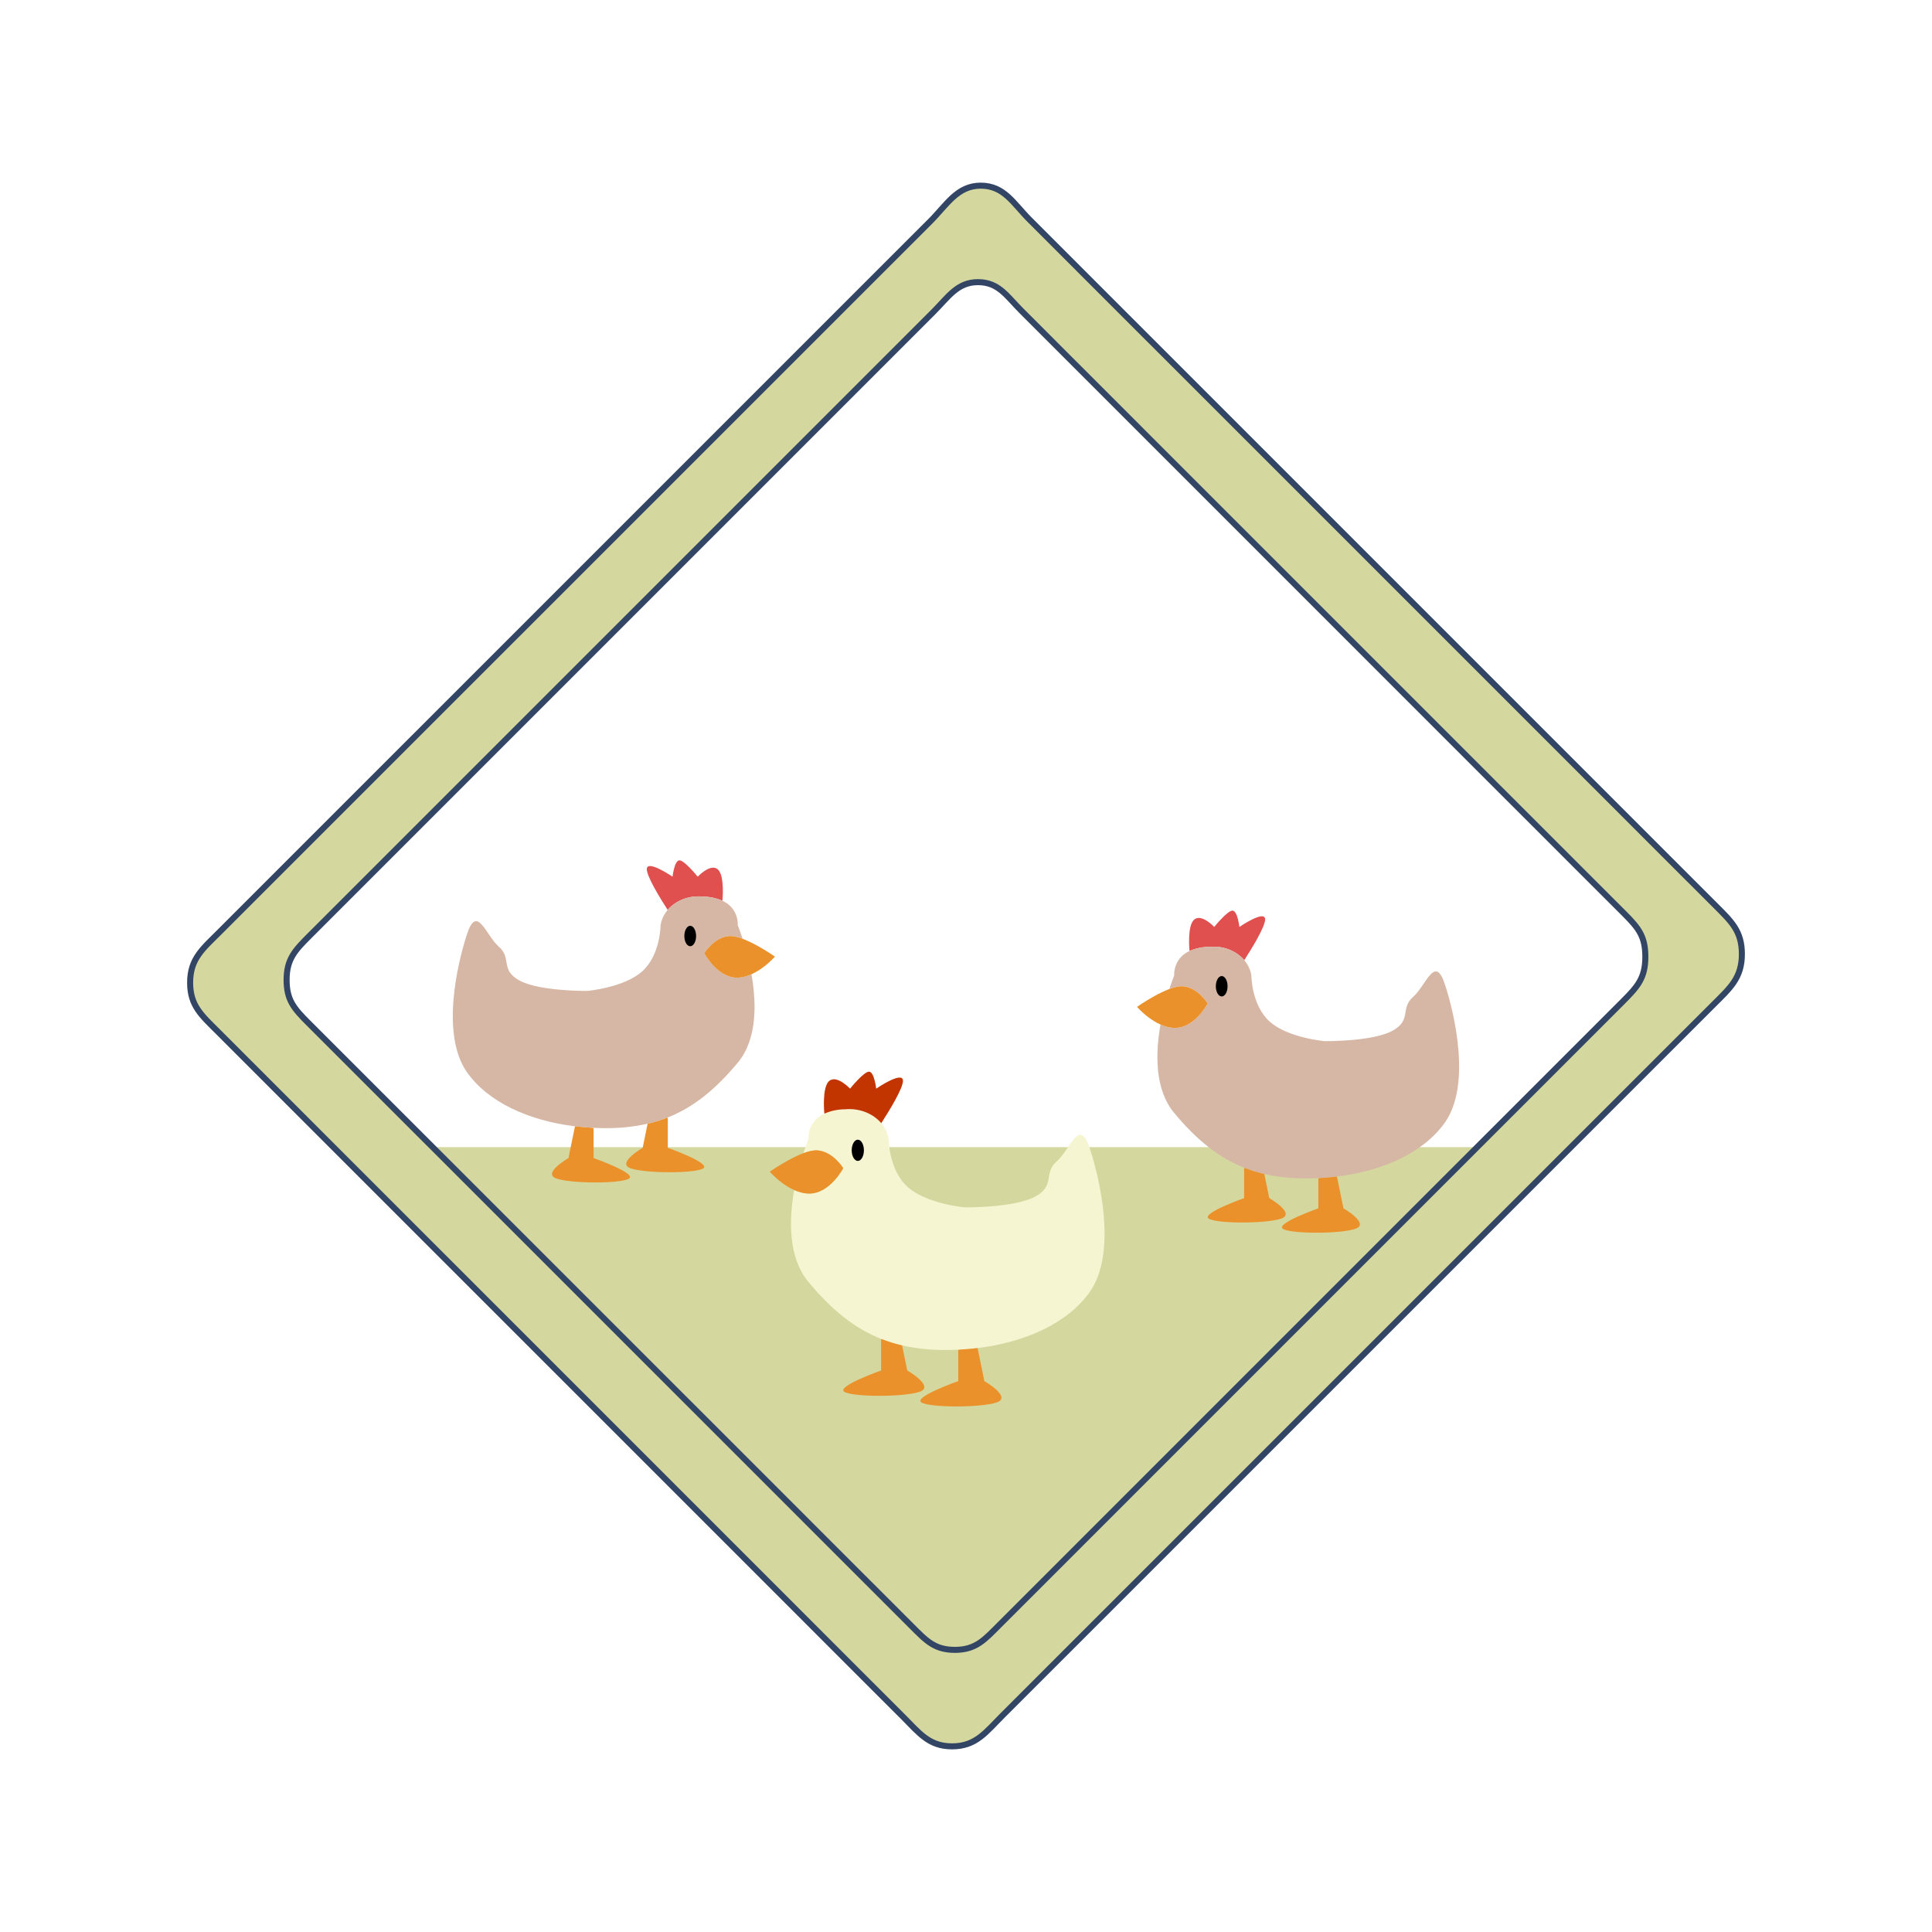
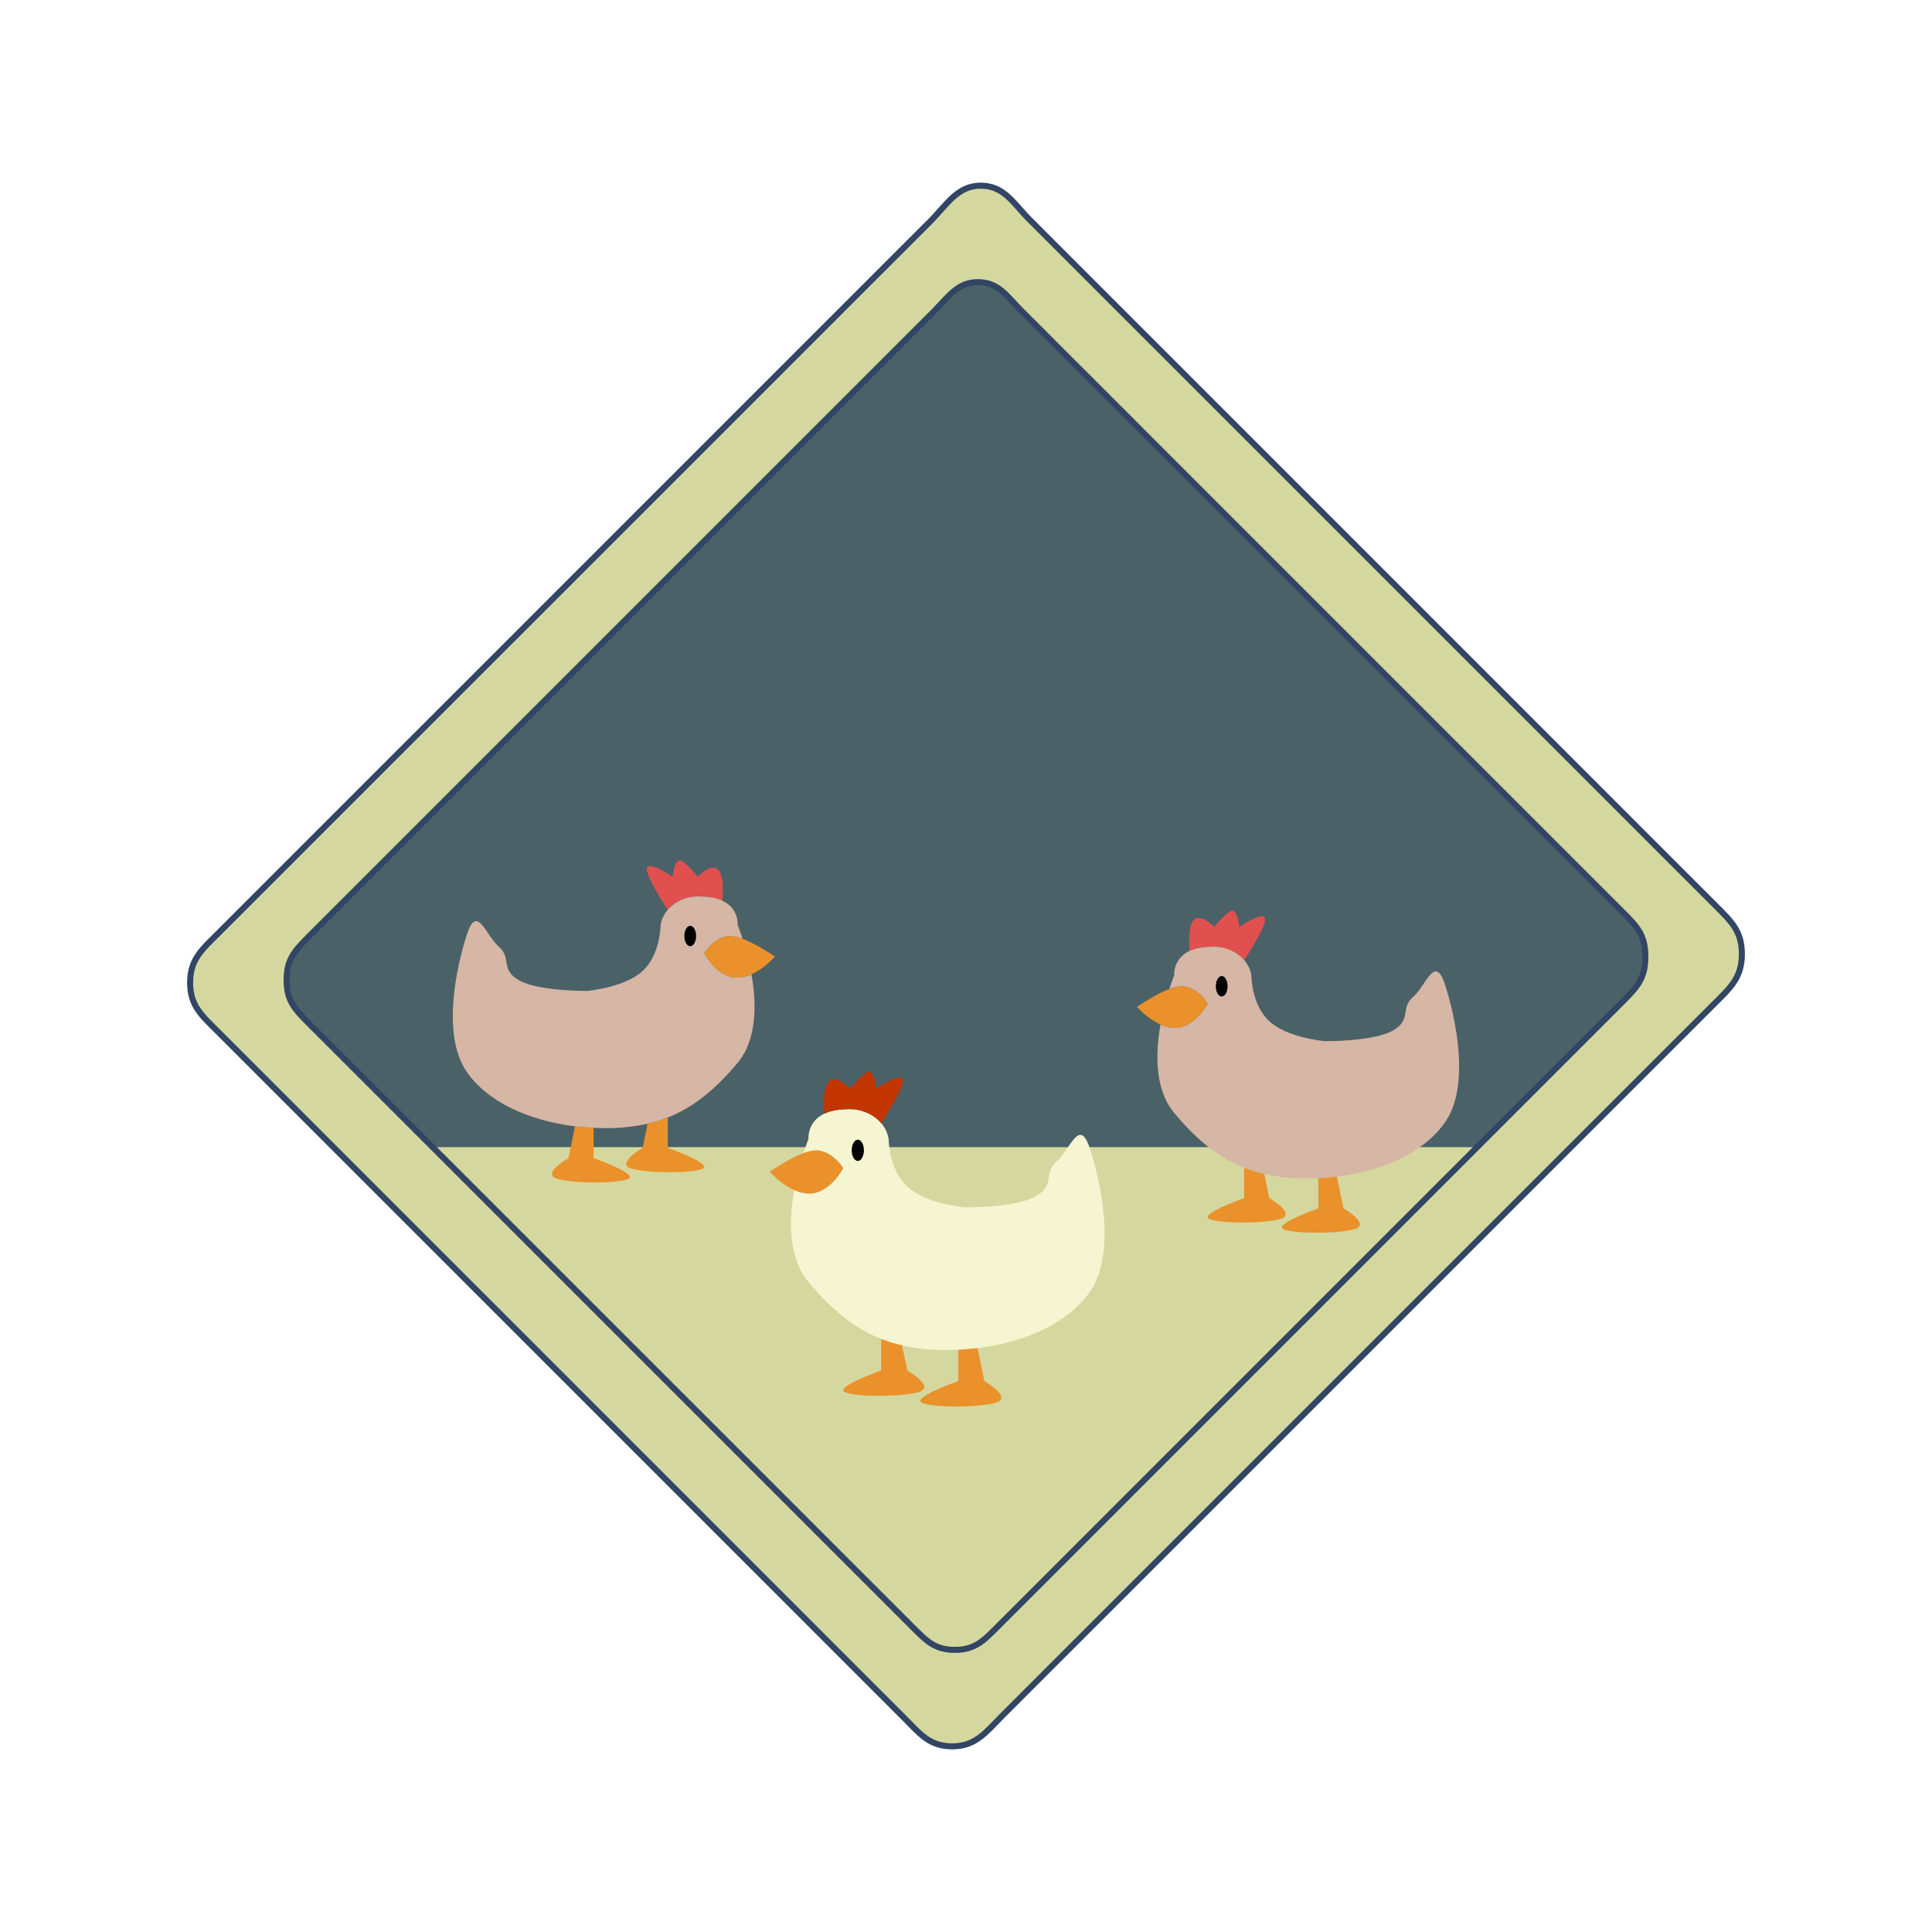
<svg xmlns="http://www.w3.org/2000/svg" xml:space="preserve" fill-rule="evenodd" clip-rule="evenodd" viewBox="0 0 64 64">
+   <g id="blue">
+     <path fill="#4a6168" d="M32.396 9.346c.685 0 .952.461 1.428.937l1.427 1.428 1.428 1.427 1.427 1.428 5.71 5.71 5.71 5.711 1.428 1.427 1.427 1.428 1.428 1.427c.476.476.695.755.695 1.428 0 .695-.251.983-.743 1.475l-2.95 2.951-1.476 1.475L37.533 49.4l-2.95 2.951-1.476 1.475c-.491.492-.779.828-1.475.828-.673 0-.952-.305-1.427-.78l-2.856-2.855-1.427-1.428-5.711-5.71-5.71-5.71-4.283-4.282c-.476-.476-.724-.755-.724-1.428 0-.695.28-.983.772-1.475l20.655-20.655c.492-.492.791-.985 1.475-.985Z" />
+   </g>
  <g id="yellow">
-     <path fill="#d5d89e" d="M14.33 38h34.603l-11.4 11.4-2.95 2.951-1.476 1.475c-.491.492-.779.828-1.475.828-.673 0-.952-.305-1.427-.78l-2.856-2.855-1.427-1.428-5.711-5.71-5.71-5.71L14.33 38Z" />
+     <path fill="#d5d89e" d="M14.33 38h34.603l-11.4 11.4-2.95 2.951-1.476 1.475c-.491.492-.779.828-1.475.828-.673 0-.952-.305-1.427-.78l-2.856-2.855-1.427-1.428-5.711-5.71L14.33 38Z" />
    <path fill="#d5d89e" fill-rule="nonzero" stroke="#324565" stroke-width="0.2px" d="M32.488 6.15c-.778 0-1.12.63-1.68 1.191l-1.681 1.68-10.085 10.085-6.724 6.723-5.042 5.042c-.56.56-.978.888-.978 1.681 0 .764.378 1.081.919 1.621l4.864 4.865 6.487 6.486 8.108 8.108 1.621 1.622 1.622 1.621c.54.541.857.975 1.621.975.793 0 1.121-.474 1.681-1.034l1.681-1.681 1.681-1.68 18.489-18.489 1.681-1.68c.56-.56.949-.889.949-1.681 0-.764-.349-1.081-.89-1.622l-1.622-1.621-1.621-1.622-14.594-14.594-1.622-1.621-3.243-3.244c-.541-.54-.843-1.131-1.622-1.131Zm-.092 3.196c.685 0 .952.461 1.428.937l1.427 1.428 1.428 1.427 1.427 1.428 5.71 5.71 5.71 5.711 1.428 1.427 1.427 1.428 1.428 1.427c.476.476.695.755.695 1.428 0 .695-.251.983-.743 1.475l-2.95 2.951-1.476 1.475L37.533 49.4l-2.95 2.951-1.476 1.475c-.491.492-.779.828-1.475.828-.673 0-.952-.305-1.427-.78l-2.856-2.855-1.427-1.428-5.711-5.71-5.71-5.71-4.283-4.282c-.476-.476-.724-.755-.724-1.428 0-.695.28-.983.772-1.475l20.655-20.655c.492-.492.791-.985 1.475-.985Z" />
-     <path fill="#f5f5d1" d="M26.614 38.2c.094-.291.167-.468.167-.468s-.089-.949 1.22-.985c.701-.065 1.343.375 1.436.984 0 0 0 1.025.633 1.591.632.566 1.897.674 1.897.674s1.636.016 2.322-.355c.686-.371.259-.769.715-1.167.455-.398.753-1.494 1.1-.424.348 1.07.892 3.468 0 4.741-.731 1.043-2.145 1.673-3.72 1.866a8.83 8.83 0 0 1-1.053.063 6.41 6.41 0 0 1-1.448-.152 4.767 4.767 0 0 1-.668-.205c-.903-.352-1.664-.971-2.434-1.896-.671-.804-.65-2.039-.473-3.045.157.069.327.117.501.117.683 0 1.125-.842 1.125-.842s-.331-.544-.848-.59c-.131-.011-.297.028-.472.093Z" />
+     <path fill="#f5f5d1" d="M26.614 38.2c.094-.291.167-.468.167-.468s-.089-.949 1.22-.985c.701-.065 1.343.375 1.436.984 0 0 0 1.025.633 1.591.632.566 1.897.674 1.897.674s1.636.016 2.322-.355c.686-.371.259-.769.715-1.167.455-.398.753-1.494 1.1-.424.348 1.07.892 3.468 0 4.741-.731 1.043-2.145 1.673-3.72 1.866a8.818 8.818 0 0 1-1.053.063 6.464 6.464 0 0 1-1.448-.152 4.726 4.726 0 0 1-.668-.205c-.903-.352-1.664-.971-2.434-1.896-.671-.804-.65-2.039-.473-3.045.157.069.327.117.501.117.683 0 1.125-.842 1.125-.842s-.331-.544-.848-.59c-.131-.011-.297.028-.472.093Z" />
  </g>
  <g id="red">
-     <path fill="#e0504f" d="M23.922 29.834a1.68 1.68 0 0 0-.658-.134c-.457-.042-.889.139-1.147.442-.247-.383-.691-1.106-.691-1.349 0-.337.853.249.853.249s.06-.542.229-.542c.168 0 .604.542.604.542s.416-.446.659-.249c.245.197.161 1.038.161 1.038l-.01.003Zm15.491 1.665-.009-.003s-.085-.841.16-1.038c.244-.197.659.248.659.248s.436-.541.604-.541c.169 0 .229.541.229.541s.853-.585.853-.248c0 .243-.444.965-.691 1.349-.258-.304-.689-.484-1.147-.442a1.662 1.662 0 0 0-.658.134Z" />
-     <path fill="#c23501" d="m27.317 36.887-.01-.003s-.088-.874.166-1.08c.254-.204.686.259.686.259s.453-.563.628-.563.238.563.238.563.887-.609.887-.259c0 .253-.462 1.004-.719 1.403-.268-.316-.717-.504-1.192-.46a1.738 1.738 0 0 0-.684.14Z" />
+     <path fill="#e0504f" d="M23.922 29.834a1.69 1.69 0 0 0-.658-.134c-.457-.042-.889.139-1.147.442-.247-.383-.691-1.106-.691-1.349 0-.337.853.249.853.249s.06-.542.229-.542c.168 0 .604.542.604.542s.416-.446.659-.249c.245.197.161 1.038.161 1.038l-.01.003Zm15.491 1.665-.009-.003s-.085-.841.16-1.038c.244-.197.659.248.659.248s.436-.541.604-.541c.169 0 .229.541.229.541s.853-.585.853-.248c0 .243-.444.965-.691 1.349-.258-.304-.689-.484-1.147-.442a1.655 1.655 0 0 0-.658.134Z" />
+     <path fill="#c23501" d="m27.317 36.887-.01-.003s-.088-.874.166-1.08c.254-.204.686.259.686.259s.453-.563.628-.563.238.563.238.563.887-.609.887-.259c0 .253-.462 1.004-.719 1.403-.268-.316-.717-.504-1.192-.46-.235 0-.468.048-.684.14Z" />
  </g>
  <g id="brown">
-     <path fill="#d6b6a4" d="M24.598 31.098c-.168-.063-.328-.101-.454-.089-.497.044-.815.567-.815.567s.424.81 1.082.81c.167 0 .331-.046.482-.113.171.969.191 2.156-.455 2.931-.741.889-1.474 1.485-2.343 1.824a4.58 4.58 0 0 1-.642.197 6.173 6.173 0 0 1-1.393.146 8.36 8.36 0 0 1-1.013-.061c-1.515-.185-2.876-.791-3.58-1.795-.858-1.224-.335-3.532 0-4.561.335-1.03.621.025 1.059.408.439.382.028.765.688 1.122.66.357 2.234.342 2.234.342s1.217-.104 1.825-.648c.609-.545.609-1.531.609-1.531.09-.586.707-1.009 1.382-.947 1.26.034 1.174.947 1.174.947s.07.171.16.451Zm14.139 1.665c.09-.28.16-.451.16-.451s-.086-.913 1.174-.947c.675-.063 1.292.361 1.382.947 0 0 0 .986.609 1.531.608.544 1.826.647 1.826.647s1.573.016 2.233-.341c.66-.357.25-.74.688-1.123.438-.382.724-1.437 1.059-.408.335 1.03.858 3.337 0 4.561-.704 1.005-2.064 1.611-3.58 1.796a8.36 8.36 0 0 1-1.013.061c-.508 0-.968-.048-1.393-.146a4.534 4.534 0 0 1-.642-.198c-.869-.338-1.602-.934-2.343-1.824-.646-.774-.626-1.961-.454-2.93.151.067.314.113.481.113.658 0 1.083-.81 1.083-.81s-.319-.523-.816-.568c-.126-.011-.286.027-.454.09Z" />
+     <path fill="#d6b6a4" d="M24.598 31.098c-.168-.063-.328-.101-.454-.089-.497.044-.815.567-.815.567s.424.81 1.082.81c.167 0 .331-.046.482-.113.171.969.191 2.156-.455 2.931-.741.889-1.474 1.485-2.343 1.824a4.622 4.622 0 0 1-.642.197c-.457.101-.925.15-1.393.146a8.36 8.36 0 0 1-1.013-.061c-1.515-.185-2.876-.791-3.58-1.795-.858-1.224-.335-3.532 0-4.561.335-1.03.621.025 1.059.408.439.382.028.765.688 1.122.66.357 2.234.342 2.234.342s1.217-.104 1.825-.648c.609-.545.609-1.531.609-1.531.09-.586.707-1.009 1.382-.947 1.26.034 1.174.947 1.174.947s.07.171.16.451Zm14.139 1.665c.09-.28.16-.451.16-.451s-.086-.913 1.174-.947c.675-.063 1.292.361 1.382.947 0 0 0 .986.609 1.531.608.544 1.826.647 1.826.647s1.573.016 2.233-.341c.66-.357.25-.74.688-1.123.438-.382.724-1.437 1.059-.408.335 1.03.858 3.337 0 4.561-.704 1.005-2.064 1.611-3.58 1.796a8.36 8.36 0 0 1-1.013.061c-.508 0-.968-.048-1.393-.146a4.494 4.494 0 0 1-.642-.198c-.869-.338-1.602-.934-2.343-1.824-.646-.774-.626-1.961-.454-2.93.151.067.314.113.481.113.658 0 1.083-.81 1.083-.81s-.319-.523-.816-.568c-.126-.011-.286.027-.454.09Z" />
  </g>
  <g id="orange">
-     <path fill="#ea912b" d="M19.047 37.31c.183.022.369.039.557.049l.06.012v.992s1.447.51 1.172.68c-.276.17-1.895.169-2.397 0-.501-.169.392-.68.392-.68l.216-1.053Zm2.406-.085a4.58 4.58 0 0 0 .642-.197l.027.005v.991s1.447.511 1.172.681c-.276.17-1.895.169-2.397 0-.501-.169.392-.681.392-.681l.164-.799Zm2.691-6.216c.499-.045 1.526.68 1.526.68s-.601.697-1.259.697c-.658 0-1.082-.81-1.082-.81s.318-.523.815-.567Zm20.144 7.966.216 1.053s.893.511.392.68c-.502.169-2.121.17-2.396 0-.276-.17 1.171-.68 1.171-.68v-.992l.06-.012c.188-.01.374-.027.557-.049Zm-2.406-.085.164.799s.893.512.392.681c-.502.169-2.121.17-2.396 0-.276-.17 1.171-.681 1.171-.681v-.991l.027-.006c.209.082.424.148.642.198Zm-2.691-6.217c.497.045.816.568.816.568s-.425.81-1.083.81c-.657 0-1.259-.697-1.259-.697s1.028-.725 1.526-.681Zm-6.807 11.984.224 1.094s.928.531.407.707c-.521.176-2.204.177-2.49 0-.286-.177 1.218-.707 1.218-.707V44.72l.062-.013a8.47 8.47 0 0 0 .579-.05Zm-2.501-.089.171.831s.928.532.407.707c-.521.176-2.204.177-2.491 0-.286-.176 1.218-.707 1.218-.707v-1.031l.027-.005c.218.085.441.153.668.205Zm-2.797-6.461c.517.046.848.59.848.59s-.442.842-1.125.842c-.684 0-1.309-.725-1.309-.725s1.069-.753 1.586-.707Z" />
+     <path fill="#ea912b" d="M19.047 37.31c.183.022.369.039.557.049l.06.012v.992s1.447.51 1.172.68c-.276.17-1.895.169-2.397 0-.501-.169.392-.68.392-.68l.216-1.053Zm2.406-.085c.219-.05.433-.116.642-.197l.027.005v.991s1.447.511 1.172.681c-.276.17-1.895.169-2.397 0-.501-.169.392-.681.392-.681l.164-.799Zm2.691-6.216c.499-.045 1.526.68 1.526.68s-.601.697-1.259.697c-.658 0-1.082-.81-1.082-.81s.318-.523.815-.567Zm20.144 7.966.216 1.053s.893.511.392.68c-.502.169-2.121.17-2.396 0-.276-.17 1.171-.68 1.171-.68v-.992l.06-.012c.188-.01.374-.027.557-.049Zm-2.406-.085.164.799s.893.512.392.681c-.502.169-2.121.17-2.396 0-.276-.17 1.171-.681 1.171-.681v-.991l.027-.006c.209.082.424.148.642.198Zm-2.691-6.217c.497.045.816.568.816.568s-.425.81-1.083.81c-.657 0-1.259-.697-1.259-.697s1.028-.725 1.526-.681Zm-6.807 11.984.224 1.094s.928.531.407.707c-.521.176-2.204.177-2.49 0-.286-.177 1.218-.707 1.218-.707V44.72l.062-.013a8.58 8.58 0 0 0 .579-.05Zm-2.501-.089.171.831s.928.532.407.707c-.521.176-2.204.177-2.491 0-.286-.176 1.218-.707 1.218-.707v-1.031l.027-.005c.218.085.441.153.668.205Zm-2.797-6.461c.517.046.848.59.848.59s-.442.842-1.125.842c-.684 0-1.309-.725-1.309-.725s1.069-.753 1.586-.707Z" />
  </g>
  <g id="black">
    <path d="M22.864 30.668c.108 0 .195.152.195.338 0 .187-.087.339-.195.339-.107 0-.194-.152-.194-.339 0-.186.087-.338.194-.338Zm17.607 1.665c.107 0 .194.152.194.338 0 .187-.087.338-.194.338-.108 0-.195-.151-.195-.338 0-.186.087-.338.195-.338Zm-12.055 5.421c.112 0 .202.157.202.351 0 .194-.09.352-.202.352-.111 0-.202-.158-.202-.352 0-.194.091-.351.202-.351Z" />
  </g>
</svg>
